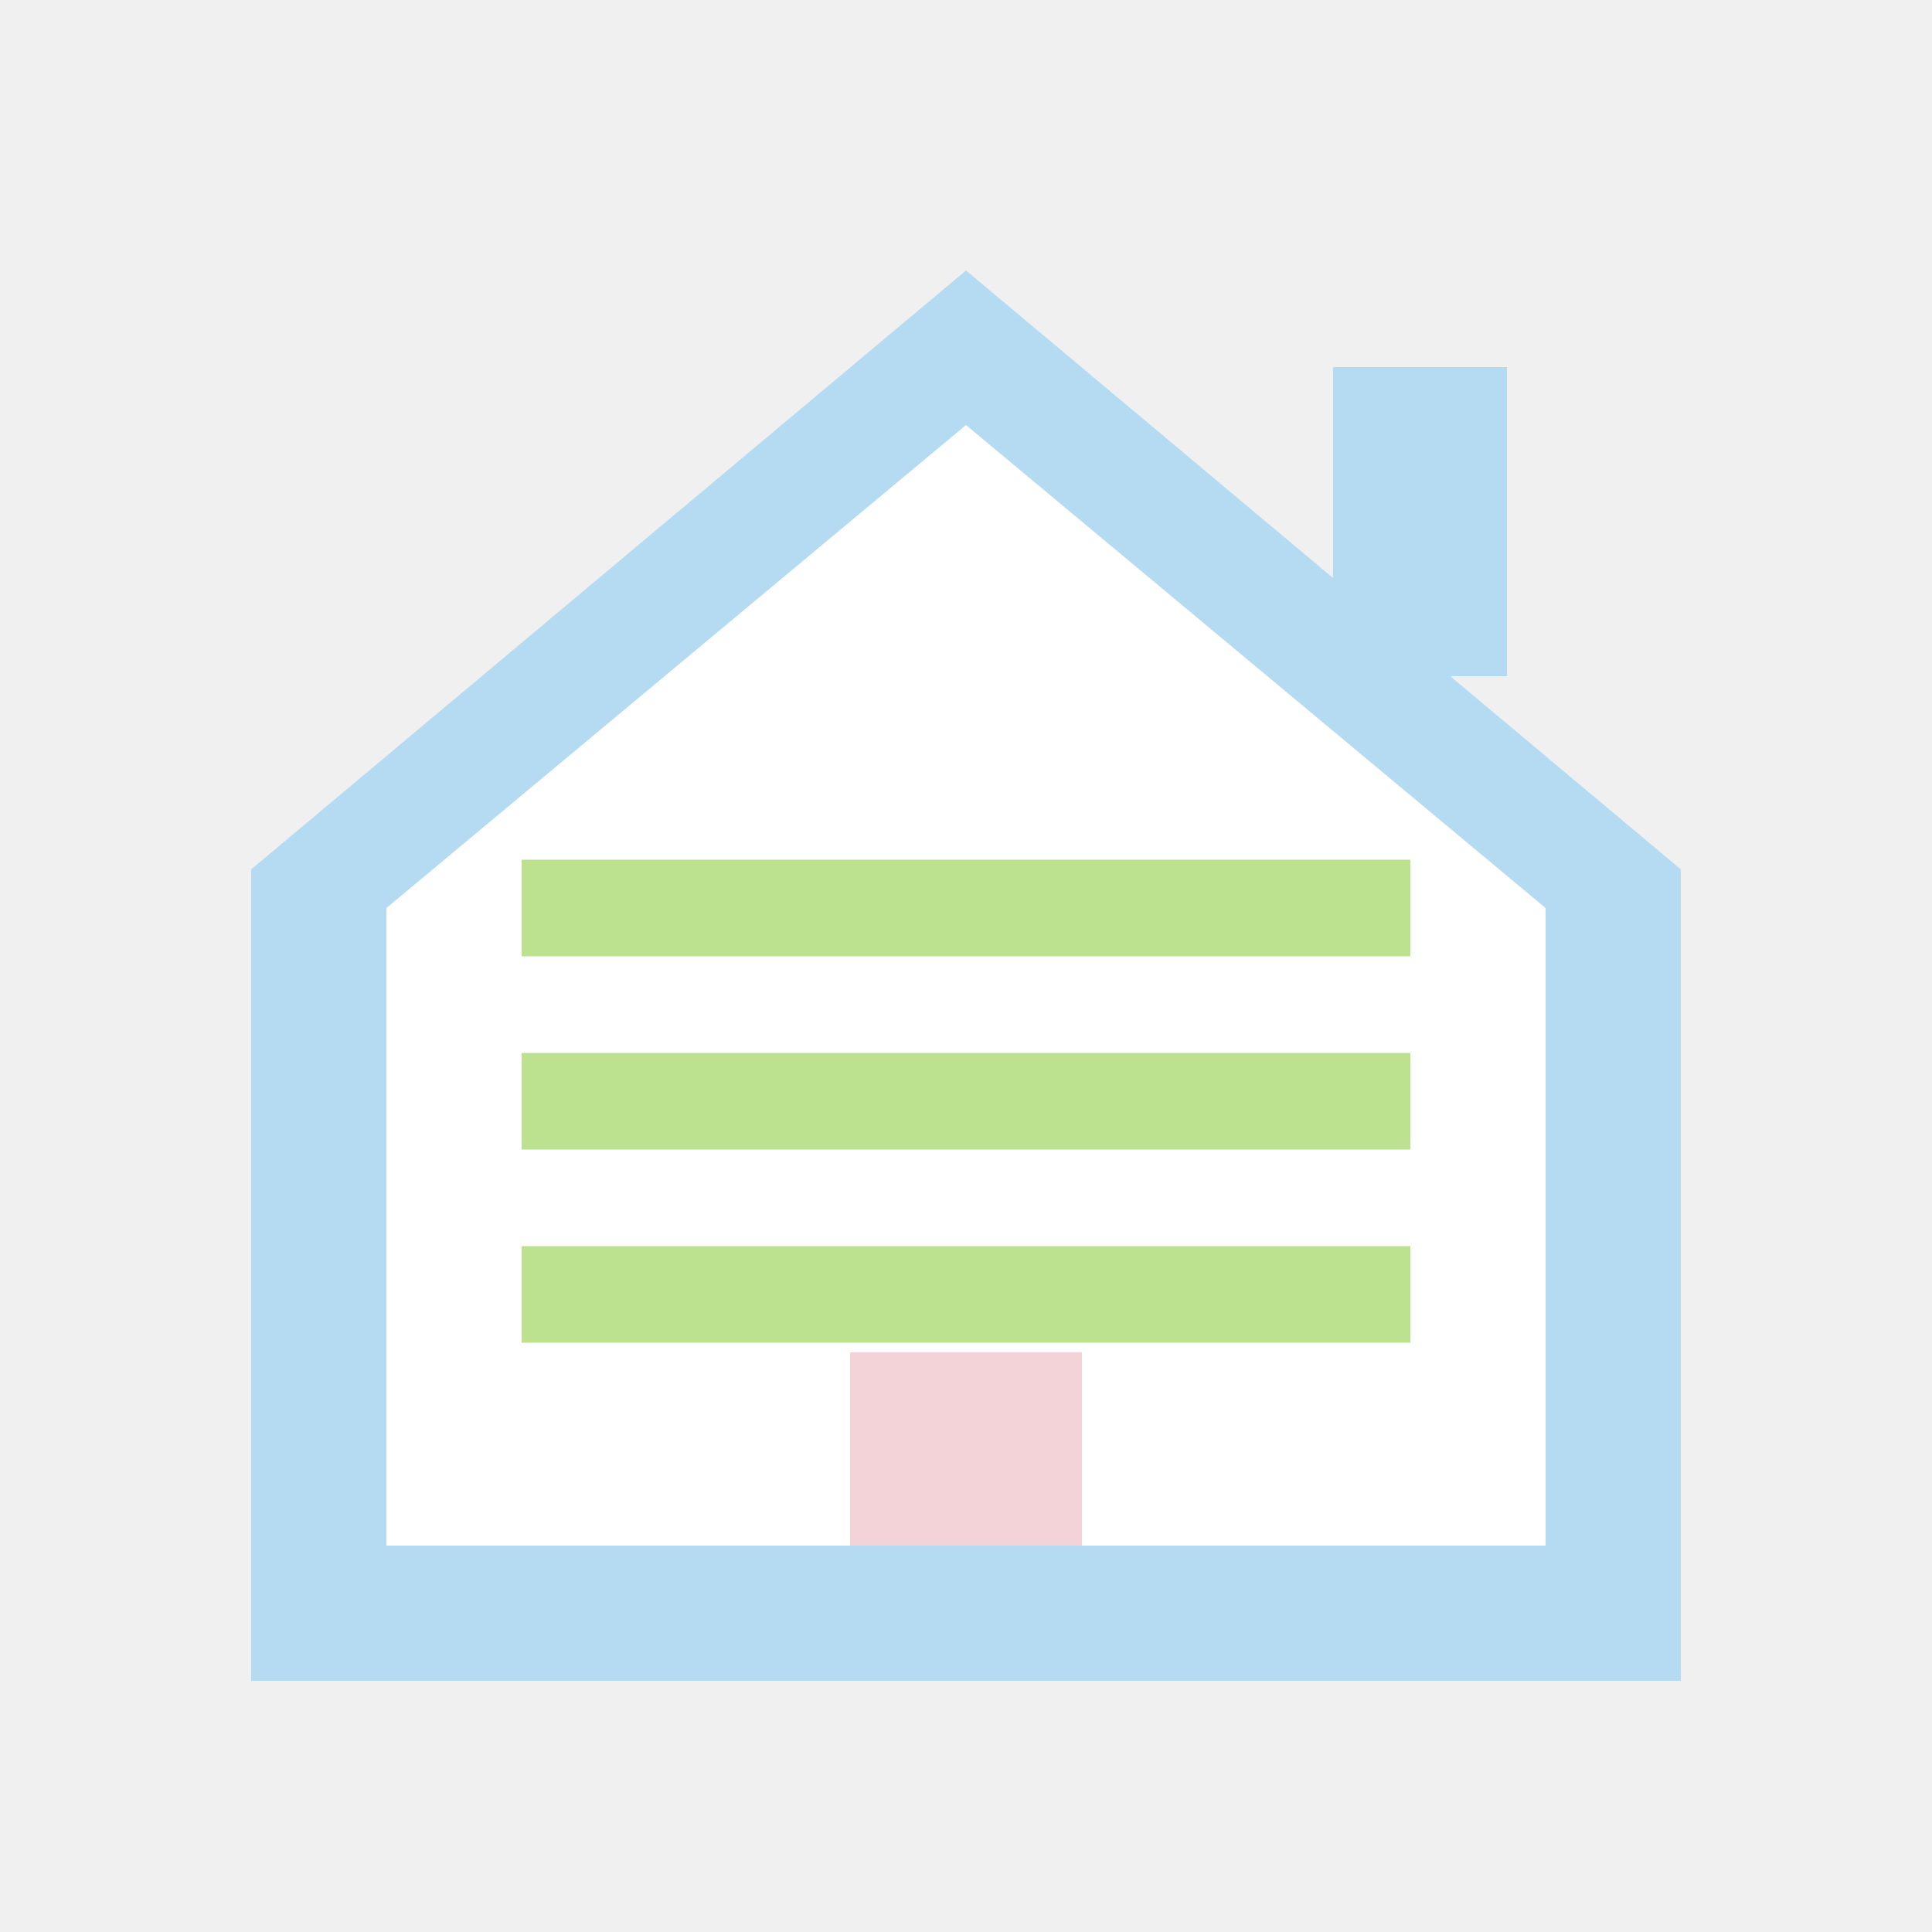
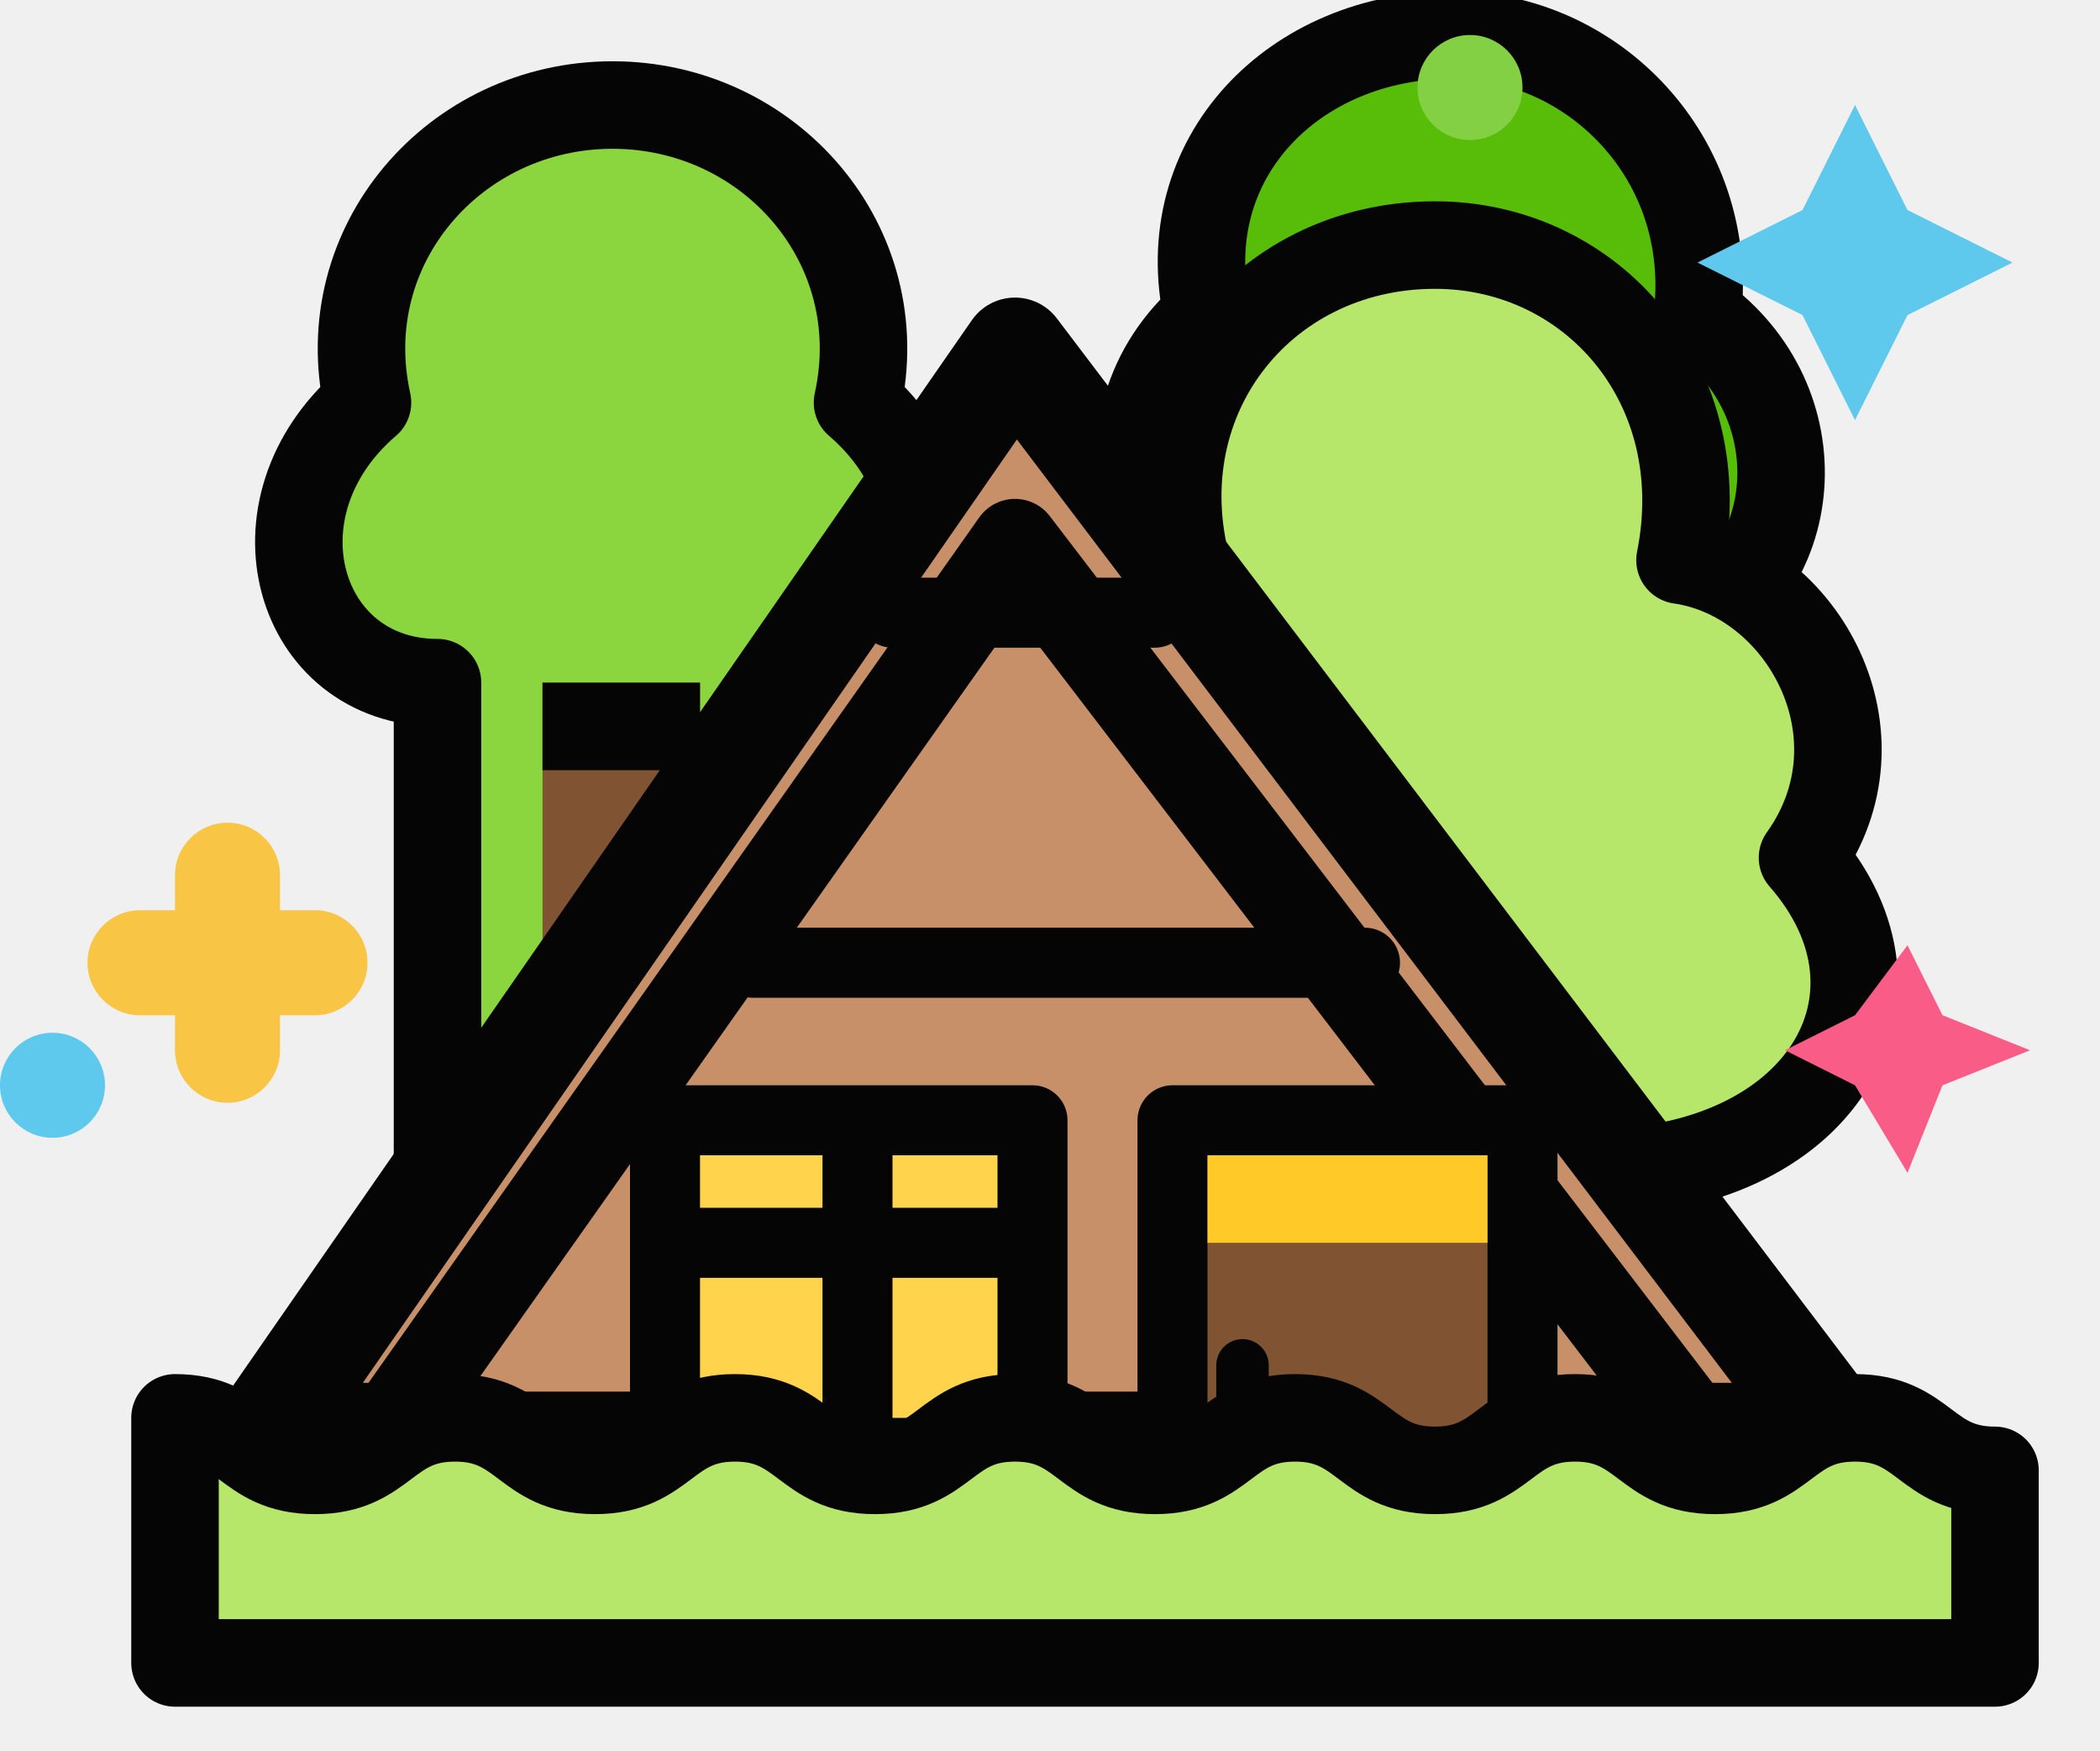
- <svg xmlns="http://www.w3.org/2000/svg" viewBox="0 0 100 100" aria-label="Sidings house mark">
-   <path fill="#B4DBF1" d="M13 45 50 14l37 31v42H13z" />
-   <path fill="#fff" d="M20 47 50 22l30 25v33H20z" />
-   <path fill="#B4DBF1" d="M69 19h9v16h-9z" />
-   <path stroke="#BCE290" stroke-width="5" d="M27 47h46M27 57h46M27 67h46" />
-   <path fill="#F3D3D7" d="M44 70h12v10H44z" />
+ <svg xmlns="http://www.w3.org/2000/svg" viewBox="0 0 120 100" role="img" aria-label="Sidings cabin mark">
+   <path fill="#8bd63f" stroke="#050505" stroke-linecap="round" stroke-linejoin="round" stroke-width="5" d="M25 67V39c-8 0-11-10-4-16-2-9 5-17 14-17s16 8 14 17c7 6 4 16-4 16v28z" />
+   <path fill="#58bd08" stroke="#050505" stroke-linecap="round" stroke-linejoin="round" stroke-width="5" d="M74 66V36c-9-1-12-12-5-18-2-9 5-16 14-16 8 0 15 7 14 16 7 5 6 15-1 18v30z" />
+   <path fill="#b7e76a" stroke="#050505" stroke-linecap="round" stroke-linejoin="round" stroke-width="5" d="M91 67c13 0 19-10 12-18 5-7 0-16-7-17 2-10-5-18-14-18-10 0-17 9-14 19-7 4-7 14 0 17-5 8 1 17 23 17z" />
+   <path fill="#805433" d="M31 39h9v33h-9z" />
+   <path fill="#050505" d="M31 39h9v5h-9z" />
+   <path fill="#c79068" stroke="#050505" stroke-linecap="round" stroke-linejoin="round" stroke-width="6" d="M15 82 58 20l47 62z" />
+   <path fill="#c79068" stroke="#050505" stroke-linecap="round" stroke-linejoin="round" stroke-width="5" d="M22 82 58 31l39 51z" />
+   <path fill="none" stroke="#050505" stroke-linecap="round" stroke-linejoin="round" stroke-width="4" d="M43 55h35M51 35h15" />
+   <path fill="#ffd34c" stroke="#050505" stroke-linejoin="round" stroke-width="4" d="M38 64h21v19H38z" />
+   <path fill="none" stroke="#050505" stroke-width="4" d="M38 71h21M49 64v19" />
+   <path fill="#805433" stroke="#050505" stroke-linejoin="round" stroke-width="4" d="M67 64h20v24H67z" />
+   <path fill="#ffc928" d="M69 66h16v5H69z" />
+   <path fill="none" stroke="#050505" stroke-linecap="round" stroke-width="3" d="M71 78v3" />
+   <path fill="#b7e76a" stroke="#050505" stroke-linecap="round" stroke-linejoin="round" stroke-width="5" d="M10 81c4 0 4 3 8 3s4-3 8-3 4 3 8 3 4-3 8-3 4 3 8 3 4-3 8-3 4 3 8 3 4-3 8-3 4 3 8 3 4-3 8-3 4 3 8 3 4-3 8-3 4 3 8 3v11H10z" />
+   <path fill="#5fc8ed" d="M106 6 109 12 115 15 109 18 106 24 103 18 97 15 103 12z" />
+   <path fill="#f95d87" d="M109 54 111 58 116 60 111 62 109 67 106 62 102 60 106 58z" />
+   <path fill="#f8c544" d="M10 50a3 3 0 1 1 6 0v2h2a3 3 0 1 1 0 6h-2v2a3 3 0 1 1-6 0v-2H8a3 3 0 1 1 0-6h2z" />
+   <circle cx="84" cy="5" r="3" fill="#84d044" />
+   <circle cx="3" cy="62" r="3" fill="#5fc8ed" />
</svg>
